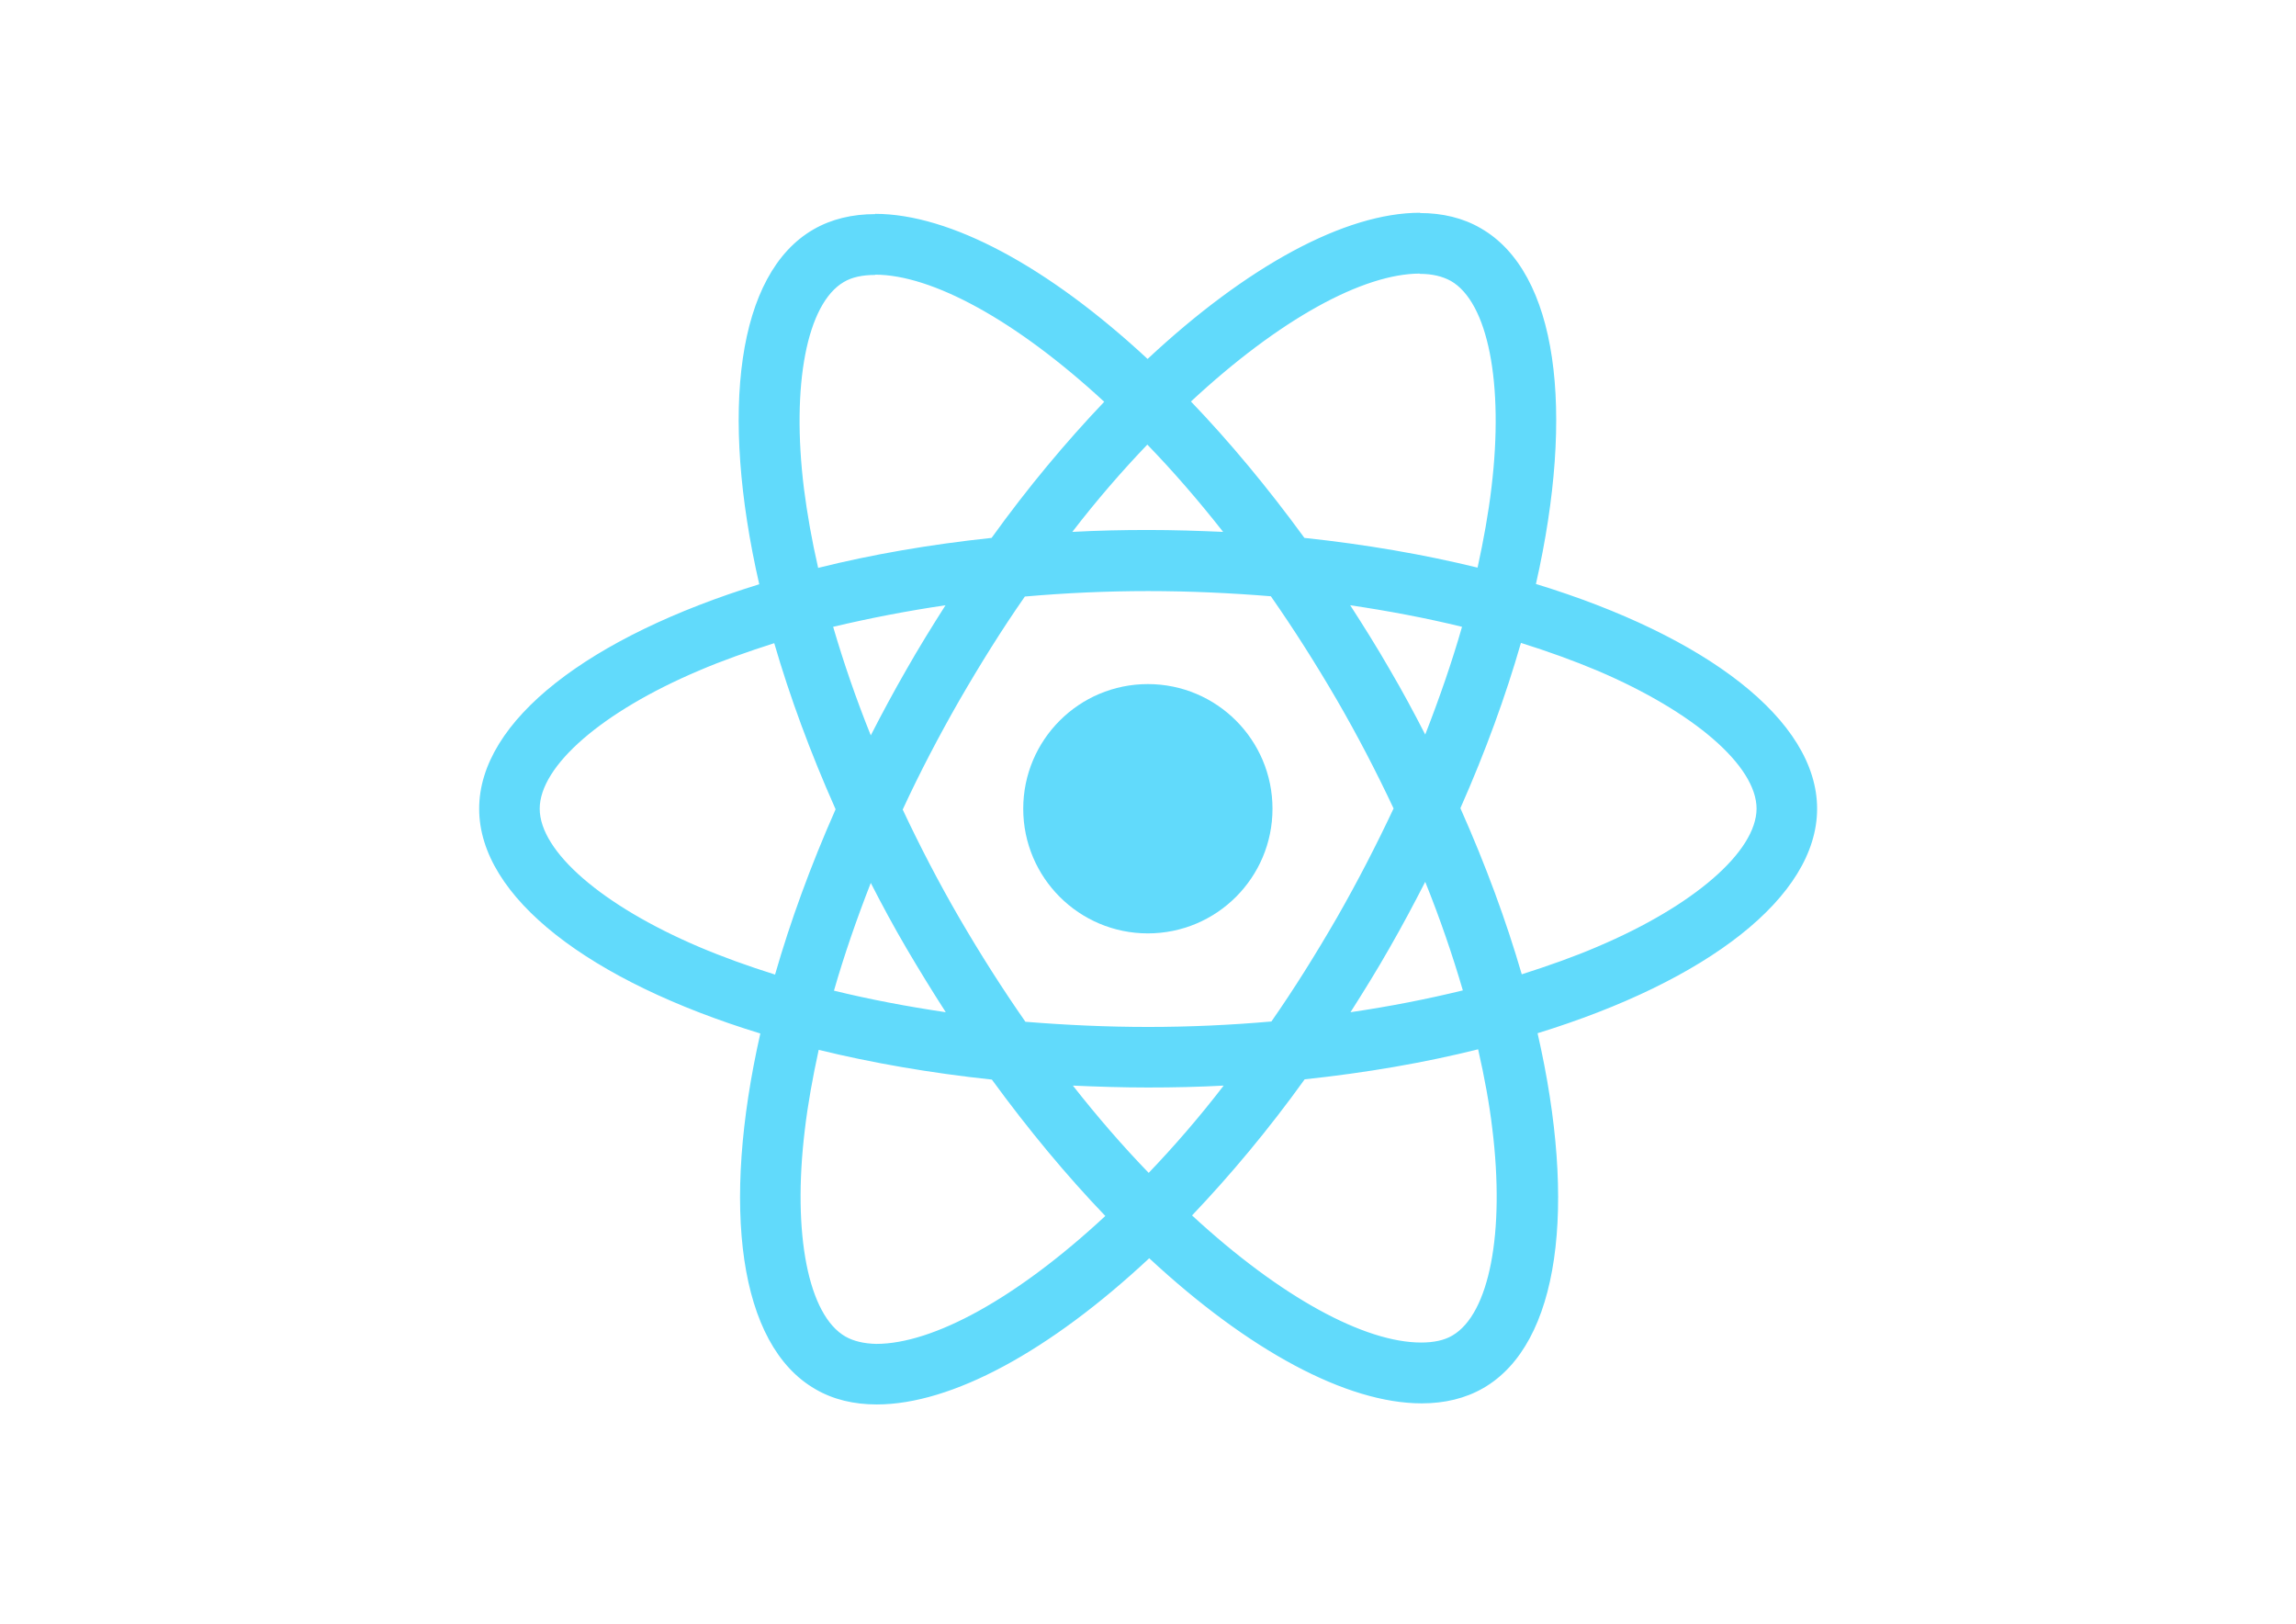
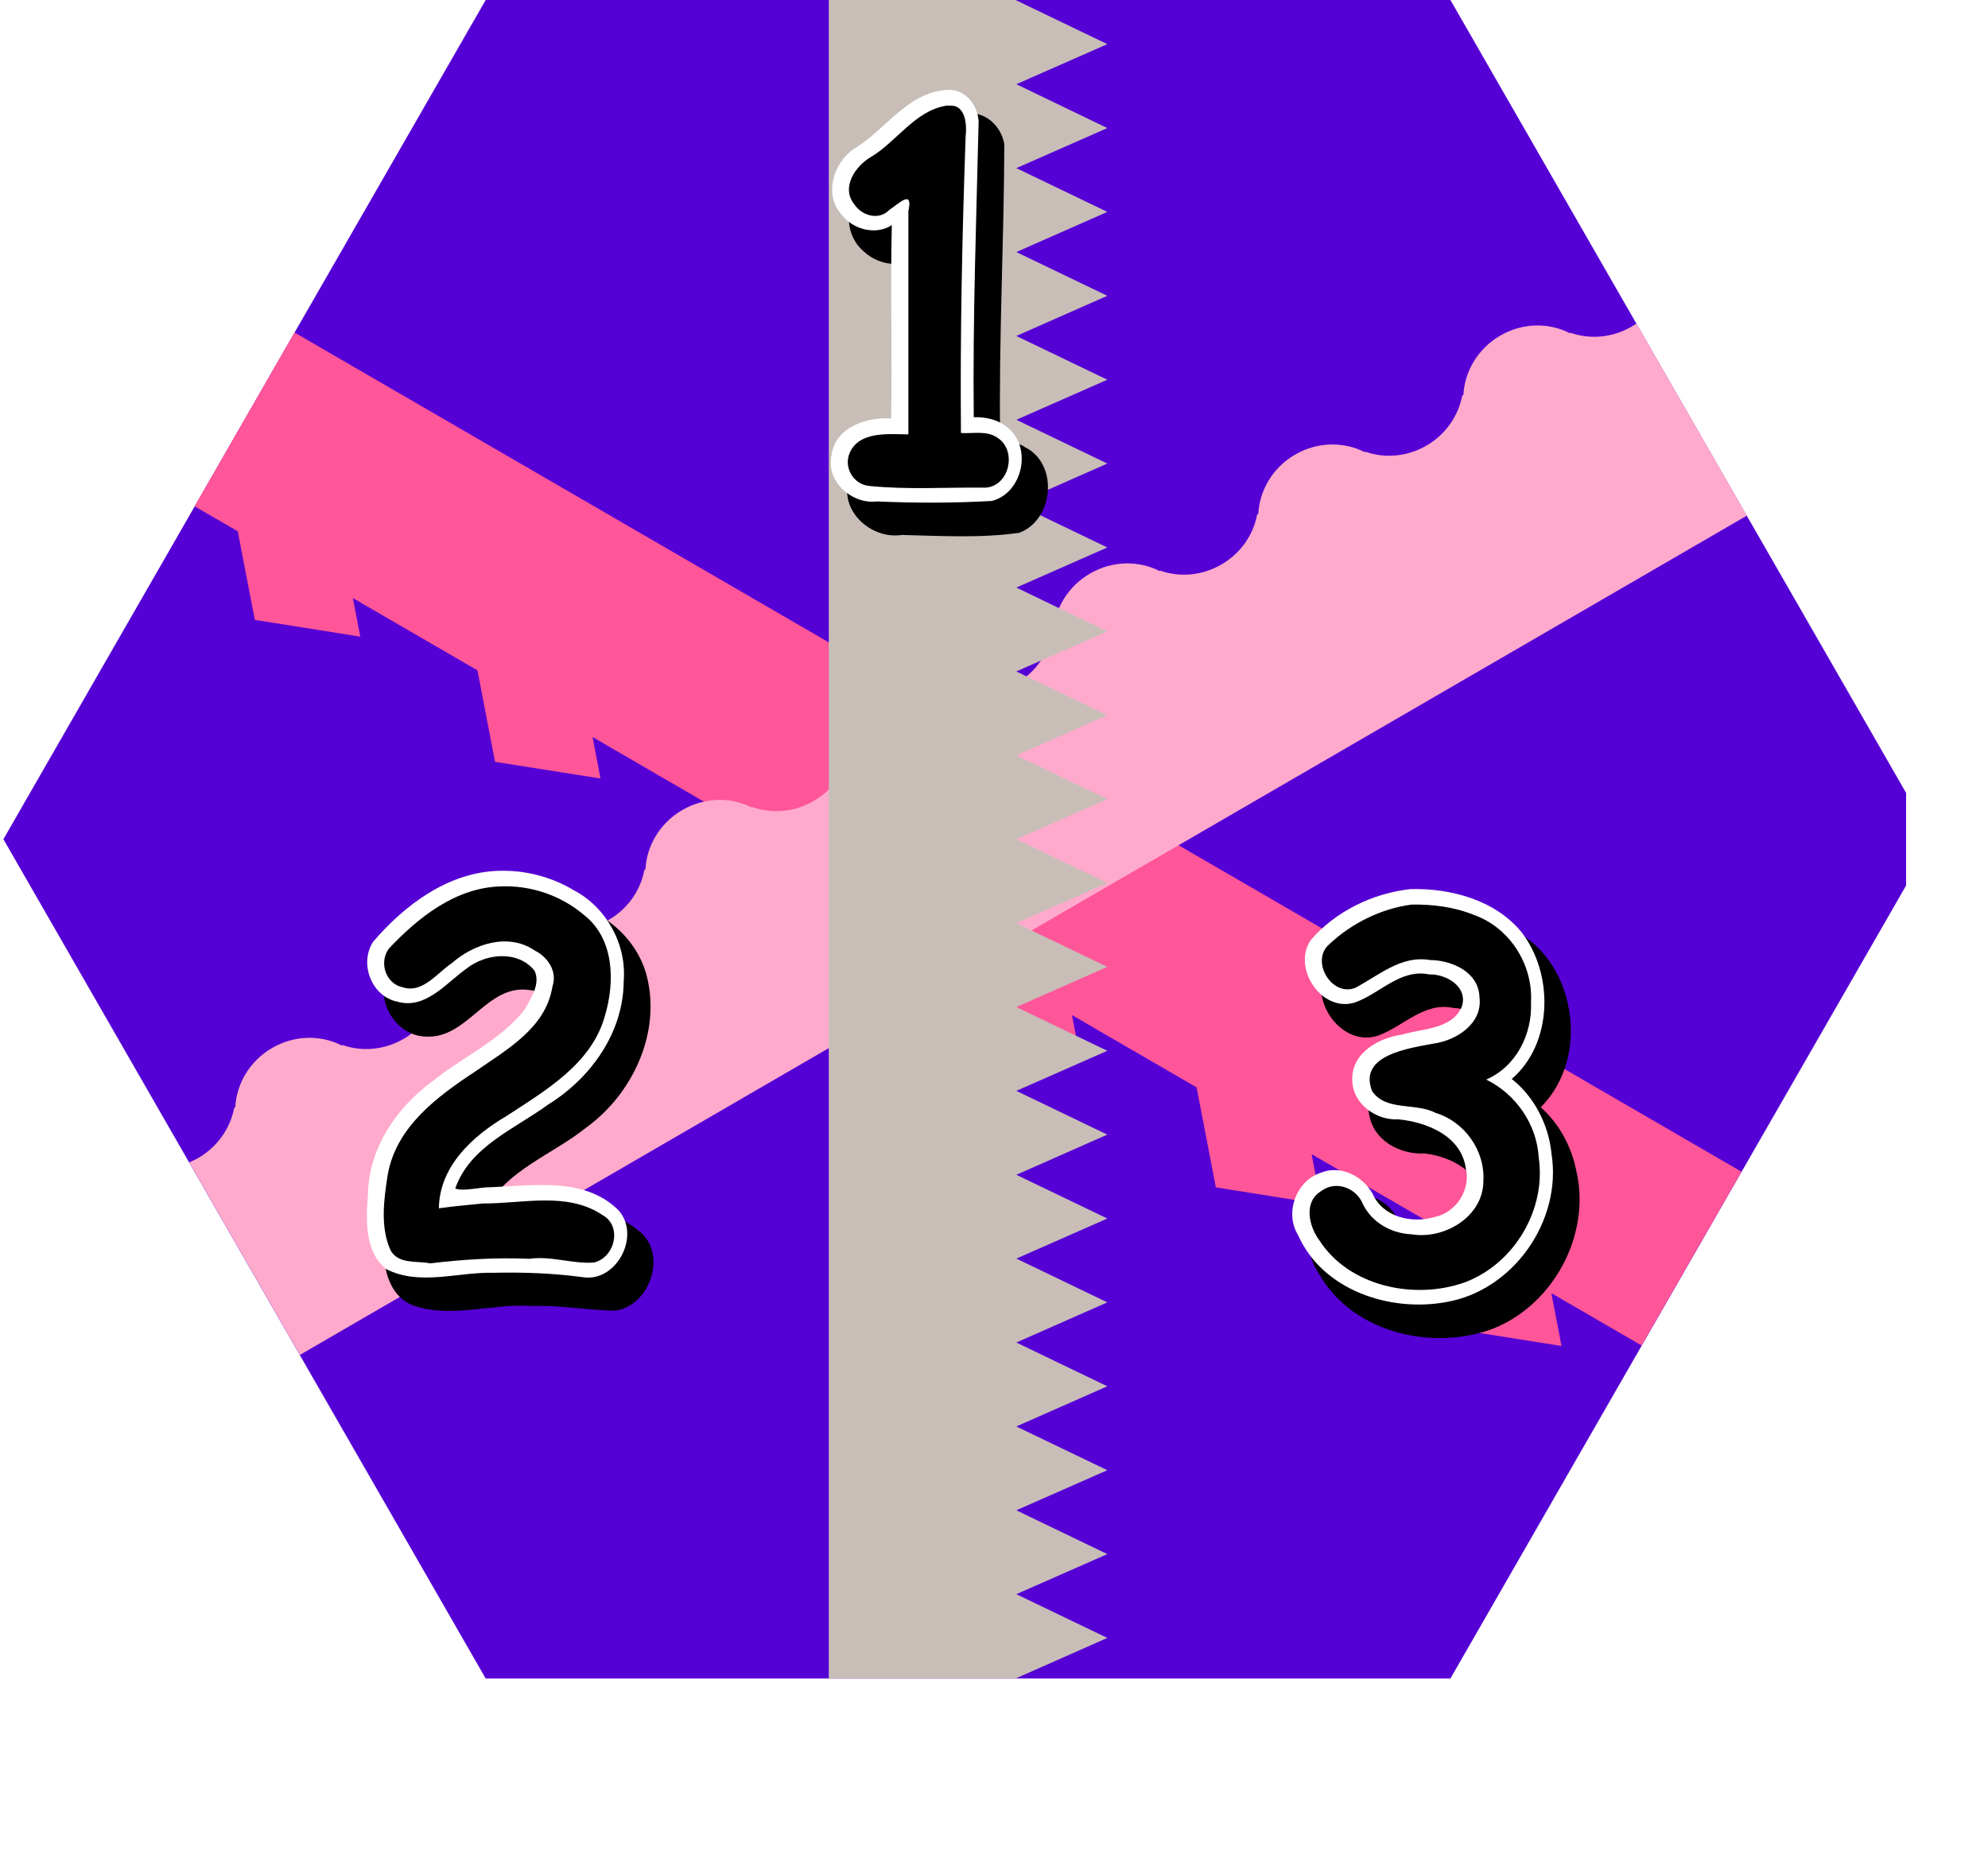
- <svg xmlns="http://www.w3.org/2000/svg" viewBox="0 0 841.9 595.3">
-   <g fill="#61DAFB">
-     <path d="M666.3 296.5c0-32.5-40.7-63.3-103.1-82.4 14.4-63.6 8-114.2-20.2-130.4-6.5-3.8-14.1-5.6-22.4-5.6v22.3c4.6 0 8.3.9 11.4 2.6 13.6 7.8 19.5 37.5 14.9 75.7-1.1 9.4-2.9 19.3-5.1 29.4-19.6-4.8-41-8.5-63.5-10.9-13.5-18.5-27.5-35.3-41.6-50 32.6-30.3 63.2-46.9 84-46.9V78c-27.5 0-63.5 19.6-99.9 53.6-36.4-33.8-72.4-53.2-99.9-53.2v22.3c20.7 0 51.4 16.5 84 46.6-14 14.7-28 31.4-41.3 49.9-22.6 2.4-44 6.1-63.6 11-2.3-10-4-19.7-5.2-29-4.7-38.2 1.1-67.9 14.6-75.8 3-1.8 6.9-2.6 11.5-2.6V78.5c-8.4 0-16 1.8-22.6 5.6-28.1 16.2-34.4 66.7-19.9 130.1-62.2 19.2-102.7 49.9-102.7 82.3 0 32.5 40.7 63.3 103.1 82.4-14.4 63.6-8 114.2 20.2 130.4 6.5 3.8 14.1 5.6 22.5 5.6 27.5 0 63.5-19.6 99.9-53.6 36.4 33.8 72.4 53.2 99.9 53.2 8.4 0 16-1.8 22.6-5.6 28.1-16.2 34.4-66.7 19.9-130.1 62-19.1 102.5-49.9 102.5-82.3zm-130.2-66.7c-3.7 12.9-8.3 26.2-13.5 39.5-4.1-8-8.4-16-13.1-24-4.6-8-9.5-15.8-14.4-23.4 14.2 2.1 27.9 4.7 41 7.9zm-45.8 106.5c-7.8 13.5-15.8 26.3-24.1 38.2-14.9 1.3-30 2-45.2 2-15.1 0-30.2-.7-45-1.9-8.3-11.9-16.4-24.6-24.2-38-7.6-13.1-14.5-26.4-20.8-39.8 6.2-13.4 13.2-26.8 20.7-39.9 7.8-13.5 15.8-26.3 24.1-38.2 14.9-1.3 30-2 45.2-2 15.1 0 30.2.7 45 1.9 8.3 11.9 16.4 24.6 24.2 38 7.6 13.1 14.5 26.4 20.8 39.8-6.3 13.4-13.2 26.8-20.7 39.9zm32.3-13c5.4 13.4 10 26.8 13.8 39.8-13.1 3.2-26.9 5.9-41.2 8 4.9-7.7 9.8-15.6 14.4-23.7 4.6-8 8.9-16.1 13-24.1zM421.2 430c-9.3-9.6-18.6-20.3-27.8-32 9 .4 18.2.7 27.5.7 9.4 0 18.7-.2 27.8-.7-9 11.7-18.3 22.4-27.5 32zm-74.4-58.9c-14.2-2.1-27.9-4.7-41-7.9 3.7-12.9 8.3-26.2 13.5-39.5 4.1 8 8.4 16 13.1 24 4.7 8 9.5 15.8 14.4 23.4zM420.7 163c9.3 9.6 18.6 20.3 27.8 32-9-.4-18.2-.7-27.5-.7-9.4 0-18.7.2-27.8.7 9-11.7 18.3-22.4 27.5-32zm-74 58.9c-4.9 7.7-9.8 15.6-14.4 23.7-4.6 8-8.9 16-13 24-5.4-13.4-10-26.8-13.8-39.8 13.1-3.1 26.9-5.8 41.2-7.9zm-90.5 125.2c-35.4-15.1-58.3-34.9-58.3-50.6 0-15.7 22.9-35.6 58.3-50.6 8.6-3.7 18-7 27.7-10.1 5.7 19.6 13.2 40 22.5 60.9-9.2 20.8-16.6 41.1-22.2 60.6-9.9-3.1-19.3-6.5-28-10.2zM310 490c-13.6-7.8-19.5-37.5-14.9-75.7 1.1-9.4 2.9-19.3 5.1-29.4 19.6 4.8 41 8.5 63.5 10.9 13.5 18.5 27.5 35.3 41.6 50-32.6 30.3-63.2 46.9-84 46.9-4.5-.1-8.3-1-11.3-2.7zm237.2-76.2c4.7 38.2-1.1 67.9-14.6 75.8-3 1.8-6.9 2.6-11.5 2.6-20.7 0-51.4-16.5-84-46.6 14-14.7 28-31.4 41.3-49.9 22.6-2.4 44-6.1 63.6-11 2.3 10.1 4.1 19.8 5.2 29.1zm38.5-66.7c-8.6 3.7-18 7-27.7 10.1-5.7-19.6-13.2-40-22.5-60.9 9.2-20.8 16.6-41.1 22.2-60.6 9.9 3.1 19.3 6.5 28.1 10.2 35.4 15.1 58.3 34.9 58.3 50.6-.1 15.7-23 35.6-58.4 50.6zM320.8 78.4z" />
-     <circle cx="420.9" cy="296.5" r="45.7" />
-     <path d="M520.5 78.1z" />
+ <svg xmlns="http://www.w3.org/2000/svg" width="104px" height="97px" viewBox="0 0 78 73" version="1.1">
+   <defs>
+     <clipPath id="clip1">
+       <path d="M 0 0 L 74.91 0 L 74.91 67 L 0 67 Z M 0 0 " />
+     </clipPath>
+   </defs>
+   <g id="surface1">
+     <g clip-path="url(#clip1)" clip-rule="nonzero">
+       <path style=" stroke:none;fill-rule:nonzero;fill:rgb(33.333%,0%,83.137%);fill-opacity:1;" d="M 56.969 66.098 L 18.988 66.098 L 0 33.047 L 18.988 0 L 56.969 0 L 75.957 33.047 Z M 56.969 66.098 " />
+     </g>
+     <path style=" stroke:none;fill-rule:nonzero;fill:rgb(100%,33.333%,60%);fill-opacity:1;" d="M 11.461 13.094 L 7.527 19.938 L 9.227 20.922 L 9.898 24.41 L 14.051 25.07 L 13.758 23.551 L 18.664 26.398 L 19.355 30 L 23.508 30.656 L 23.195 29.023 L 28.102 31.871 L 28.816 35.586 L 32.965 36.242 L 32.629 34.5 L 37.539 37.348 L 38.273 41.172 L 42.426 41.828 L 42.07 39.973 L 46.977 42.82 L 47.734 46.758 L 51.883 47.418 L 51.504 45.449 L 56.414 48.297 L 57.191 52.344 L 61.344 53.004 L 60.941 50.922 L 64.496 52.984 L 68.43 46.141 Z M 11.461 13.094 " />
+     <path style=" stroke:none;fill-rule:nonzero;fill:rgb(0%,0%,0%);fill-opacity:1;" d="M 56.234 35.938 C 54.629 36.129 52.988 36.879 52.043 38.223 C 51.414 39.48 52.746 41.266 54.145 40.773 C 55.125 40.41 55.957 39.434 57.094 39.695 C 57.668 39.672 58.426 40.293 57.977 40.875 C 57.324 41.613 56.195 41.48 55.324 41.797 C 54.367 42.043 53.504 43.004 53.805 44.039 C 54.039 44.977 55.047 45.469 55.953 45.422 C 56.961 45.535 58.168 46.145 58.246 47.285 C 58.402 48.254 57.453 49.008 56.547 48.945 C 55.762 49.008 55.078 48.516 54.773 47.809 C 54.156 46.879 52.695 46.719 51.934 47.57 C 51.242 48.25 51.25 49.383 51.789 50.148 C 53.055 52.418 56.078 53.172 58.445 52.395 C 60.938 51.539 62.539 48.684 61.922 46.086 C 61.73 45.141 61.246 44.242 60.523 43.602 C 62.543 41.609 61.898 37.664 59.258 36.535 C 58.32 36.09 57.273 35.91 56.234 35.938 Z M 56.234 35.938 " />
+     <path style=" stroke:none;fill-rule:nonzero;fill:rgb(100%,100%,100%);fill-opacity:1;" d="M 55.391 35.012 C 53.91 35.176 52.438 35.891 51.469 37.02 C 50.719 38.133 51.922 39.91 53.23 39.469 C 54.203 39.117 55.004 38.141 56.129 38.371 C 56.805 38.348 57.676 38.859 57.418 39.641 C 57.035 40.539 55.871 40.496 55.074 40.738 C 54.148 40.871 53.07 41.457 53.105 42.527 C 53.109 43.465 54.043 44.129 54.918 44.078 C 56.039 44.188 57.375 44.723 57.57 45.973 C 57.789 46.852 57.191 47.762 56.324 47.93 C 55.426 48.188 54.297 47.922 53.898 46.992 C 53.496 46.297 52.637 45.863 51.855 46.184 C 50.891 46.508 50.434 47.766 50.969 48.633 C 51.934 50.809 54.586 51.684 56.809 51.273 C 59.434 50.82 61.371 48.086 60.949 45.43 C 60.84 44.297 60.266 43.18 59.383 42.488 C 61.02 41.086 61.043 38.32 59.746 36.68 C 58.707 35.434 56.969 34.969 55.391 35.012 Z M 55.391 35.012 " />
+     <path style=" stroke:none;fill-rule:nonzero;fill:rgb(0%,0%,0%);fill-opacity:1;" d="M 55.445 35.621 C 54.246 35.777 53.074 36.359 52.195 37.188 C 51.441 37.852 52.305 39.273 53.227 38.898 C 54.148 38.41 55.035 37.609 56.164 37.805 C 57.023 37.812 58.086 38.273 58.113 39.27 C 58.246 40.305 57.207 40.969 56.312 41.094 C 55.387 41.273 53.305 41.531 53.891 42.977 C 54.445 43.77 55.602 43.41 56.383 43.824 C 57.523 44.168 58.34 45.305 58.266 46.512 C 58.262 47.918 56.723 48.82 55.438 48.605 C 54.637 48.57 53.879 48.145 53.52 47.41 C 53.262 46.77 52.453 46.477 51.895 46.895 C 51.176 47.312 51.391 48.281 51.805 48.836 C 52.977 50.668 55.562 51.203 57.539 50.496 C 59.48 49.766 60.75 47.637 60.445 45.574 C 60.371 44.273 59.543 43.082 58.379 42.512 C 59.559 42 60.195 40.727 60.141 39.477 C 60.23 37.977 59.293 36.516 57.879 36.023 C 57.105 35.711 56.273 35.609 55.445 35.621 Z M 55.445 35.621 " />
+     <path style=" stroke:none;fill-rule:nonzero;fill:rgb(100%,66.667%,80%);fill-opacity:1;" d="M 11.672 53.355 L 39.309 37.32 L 45.27 33.863 L 68.641 20.305 L 64.293 12.742 C 64.23 12.785 64.168 12.824 64.102 12.863 C 63.332 13.309 62.457 13.371 61.699 13.105 L 61.672 13.121 C 60.852 12.699 59.816 12.703 58.934 13.215 C 58.047 13.73 57.527 14.629 57.48 15.555 L 57.434 15.578 C 57.285 16.367 56.793 17.102 56.027 17.547 C 55.258 17.992 54.379 18.055 53.625 17.789 L 53.598 17.805 C 52.777 17.387 51.742 17.387 50.855 17.902 C 49.969 18.414 49.453 19.312 49.406 20.238 L 49.359 20.266 C 49.211 21.055 48.719 21.785 47.953 22.23 C 47.184 22.676 46.305 22.738 45.551 22.473 L 45.523 22.488 C 44.703 22.07 43.668 22.07 42.781 22.586 C 41.898 23.098 41.375 24 41.328 24.922 L 41.285 24.949 C 41.141 25.719 40.664 26.441 39.926 26.887 C 39.172 27.309 38.312 27.359 37.574 27.102 L 37.547 27.117 C 36.727 26.699 35.691 26.699 34.805 27.215 C 34.789 27.223 34.773 27.23 34.758 27.242 C 34.742 27.25 34.723 27.262 34.707 27.27 C 34.398 27.449 34.133 27.676 33.918 27.934 L 33.938 27.973 C 33.586 28.438 33.379 28.988 33.352 29.551 L 33.309 29.578 C 33.16 30.363 32.668 31.098 31.898 31.543 C 31.133 31.988 30.254 32.051 29.5 31.785 L 29.473 31.801 C 28.652 31.383 27.617 31.383 26.73 31.898 C 25.844 32.41 25.324 33.312 25.277 34.234 L 25.234 34.262 C 25.086 35.051 24.594 35.785 23.824 36.227 C 23.059 36.672 22.18 36.734 21.426 36.469 L 21.395 36.488 C 20.578 36.066 19.543 36.066 18.656 36.582 C 17.77 37.094 17.25 37.996 17.203 38.918 L 17.16 38.945 C 17.008 39.734 16.52 40.469 15.75 40.914 C 14.984 41.355 14.105 41.418 13.352 41.152 L 13.324 41.172 C 12.504 40.75 11.469 40.754 10.582 41.266 C 9.695 41.781 9.176 42.68 9.129 43.602 L 9.086 43.629 C 8.934 44.418 8.441 45.152 7.676 45.598 C 7.559 45.664 7.438 45.723 7.316 45.773 Z M 11.672 53.355 " />
+     <path style=" stroke:none;fill-rule:nonzero;fill:rgb(0%,0%,0%);fill-opacity:1;" d="M 20.312 35.219 C 18.227 35.305 16.398 36.637 15.152 38.238 C 14.57 39.316 15.414 40.805 16.645 40.82 C 18.293 40.906 19.035 38.727 20.719 38.988 C 21.227 39.023 21.863 39.465 21.574 40.039 C 20.898 41.742 19.039 42.379 17.723 43.461 C 16.082 44.598 14.918 46.492 14.973 48.539 C 14.906 49.547 15.008 50.875 16.031 51.367 C 17.566 51.969 19.215 51.309 20.801 51.43 C 21.898 51.387 22.992 51.598 24.078 51.613 C 25.484 51.43 26.18 49.309 24.977 48.441 C 23.488 47.234 21.438 47.641 19.668 47.699 C 19.492 47.648 18.805 47.949 18.969 47.645 C 19.809 46.066 21.621 45.469 22.941 44.406 C 24.781 43.078 25.93 40.625 25.309 38.355 C 24.703 36.246 22.367 35.152 20.312 35.219 Z M 20.312 35.219 " />
+     <path style=" stroke:none;fill-rule:nonzero;fill:rgb(100%,100%,100%);fill-opacity:1;" d="M 19.473 34.293 C 17.5 34.359 15.797 35.637 14.559 37.082 C 13.996 37.938 14.492 39.242 15.512 39.445 C 16.621 39.762 17.43 38.711 18.234 38.141 C 19 37.535 20.266 37.414 20.914 38.23 C 21.156 38.754 20.758 39.328 20.508 39.777 C 19.547 40.984 18.074 41.625 16.887 42.582 C 15.469 43.621 14.379 45.23 14.352 47.043 C 14.273 48.035 14.223 49.305 15.074 49.977 C 16.383 50.645 17.895 50.086 19.285 50.121 C 20.477 50.094 21.66 50.137 22.832 50.297 C 24.199 50.492 25.152 48.527 24.137 47.582 C 22.816 46.359 20.863 46.688 19.219 46.75 C 18.77 46.742 18.094 46.93 17.789 46.801 C 18.367 45.145 20.129 44.461 21.441 43.5 C 23.121 42.461 24.41 40.672 24.422 38.633 C 24.539 37.176 23.738 35.734 22.465 35.062 C 21.566 34.52 20.52 34.254 19.473 34.293 Z M 19.473 34.293 " />
+     <path style=" stroke:none;fill-rule:nonzero;fill:rgb(0%,0%,0%);fill-opacity:1;" d="M 19.57 34.906 C 17.809 34.953 16.332 36.125 15.176 37.355 C 14.773 37.902 15.055 38.746 15.723 38.879 C 16.5 39.133 17.078 38.312 17.656 37.926 C 18.523 37.168 19.871 36.723 20.906 37.422 C 21.43 37.684 21.824 38.25 21.613 38.859 C 21.355 40.484 19.805 41.34 18.574 42.195 C 17.074 43.184 15.449 44.383 15.129 46.277 C 14.977 47.238 14.828 48.348 15.25 49.25 C 15.574 49.797 16.273 49.641 16.801 49.75 C 18.098 49.594 19.398 49.512 20.715 49.57 C 21.566 49.449 22.391 49.773 23.23 49.719 C 24.07 49.547 24.383 48.281 23.586 47.848 C 22.203 46.914 20.441 47.402 18.879 47.391 C 18.297 47.453 17.723 47.496 17.145 47.582 C 17.164 45.922 18.484 44.727 19.805 43.949 C 21.348 42.938 23.172 41.891 23.688 39.98 C 24.082 38.645 24.051 36.949 22.844 36.02 C 21.938 35.254 20.754 34.855 19.57 34.906 Z M 19.57 34.906 " />
+     <path style=" stroke:none;fill-rule:nonzero;fill:rgb(78.431%,74.51%,71.765%);fill-opacity:1;" d="M 32.496 0 L 32.496 66.098 L 39.848 66.098 L 43.461 64.5 L 39.879 62.777 L 43.461 61.199 L 39.879 59.473 L 43.461 57.895 L 39.879 56.172 L 43.461 54.59 L 39.879 52.867 L 43.461 51.285 L 39.879 49.562 L 43.461 47.984 L 39.879 46.262 L 43.461 44.68 L 39.879 42.957 L 43.461 41.379 L 39.879 39.656 L 43.461 38.074 L 39.879 36.352 L 43.461 34.77 L 39.879 33.047 L 43.461 31.469 L 39.879 29.746 L 43.461 28.164 L 39.879 26.441 L 43.461 24.863 L 39.879 23.137 L 43.461 21.559 L 39.879 19.836 L 43.461 18.254 L 39.879 16.531 L 43.461 14.953 L 39.879 13.23 L 43.461 11.648 L 39.879 9.926 L 43.461 8.344 L 39.879 6.621 L 43.461 5.043 L 39.879 3.316 L 43.461 1.738 L 39.848 0 Z M 32.496 0 " />
+     <path style=" stroke:none;fill-rule:nonzero;fill:rgb(0%,0%,0%);fill-opacity:1;" d="M 37.969 4.465 C 36.324 4.578 35.414 6.137 34.102 6.906 C 33.191 7.582 32.949 9.094 33.848 9.879 C 34.305 10.32 35.008 10.523 35.617 10.305 C 35.57 12.668 35.641 15.031 35.602 17.398 C 34.551 17.359 33.309 17.98 33.23 19.137 C 33.078 20.285 34.27 21.238 35.367 21.066 C 36.906 21.102 38.477 21.199 39.996 20.98 C 41.355 20.473 41.559 18.262 40.211 17.605 C 39.93 17.383 39.41 17.457 39.242 17.254 C 39.184 13.395 39.395 9.531 39.406 5.676 C 39.289 4.988 38.688 4.398 37.969 4.465 Z M 37.969 4.465 " />
+     <path style=" stroke:none;fill-rule:nonzero;fill:rgb(100%,100%,100%);fill-opacity:1;" d="M 37.066 3.547 C 35.535 3.688 34.691 5.168 33.457 5.879 C 32.668 6.441 32.297 7.676 33 8.453 C 33.445 9.043 34.363 9.277 34.977 8.863 C 34.914 11.395 35 13.938 34.949 16.477 C 33.996 16.418 32.766 16.816 32.609 17.895 C 32.355 18.934 33.391 19.871 34.398 19.746 C 35.902 19.812 37.418 19.812 38.914 19.727 C 40.148 19.414 40.527 17.566 39.492 16.805 C 39.133 16.512 38.656 16.418 38.203 16.43 C 38.16 12.547 38.305 8.656 38.395 4.785 C 38.355 4.086 37.812 3.441 37.066 3.547 Z M 37.066 3.547 " />
+     <path style=" stroke:none;fill-rule:nonzero;fill:rgb(0%,0%,0%);fill-opacity:1;" d="M 37.098 4.164 C 35.887 4.379 35.184 5.551 34.184 6.164 C 33.551 6.52 32.957 7.379 33.504 8.051 C 33.809 8.504 34.473 8.688 34.879 8.266 C 35.289 7.988 35.816 7.449 35.629 8.316 C 35.629 11.246 35.629 14.176 35.629 17.105 C 34.848 17.098 33.691 16.969 33.316 17.84 C 33.07 18.422 33.48 19.086 34.094 19.137 C 35.605 19.289 37.152 19.184 38.676 19.203 C 39.625 19.129 39.922 17.711 39.113 17.223 C 38.695 16.949 38.172 17.082 37.699 17.051 C 37.664 13.16 37.746 9.27 37.883 5.379 C 37.938 4.918 37.887 4.113 37.246 4.16 C 37.195 4.16 37.145 4.152 37.098 4.164 Z M 37.098 4.164 " />
  </g>
</svg>
